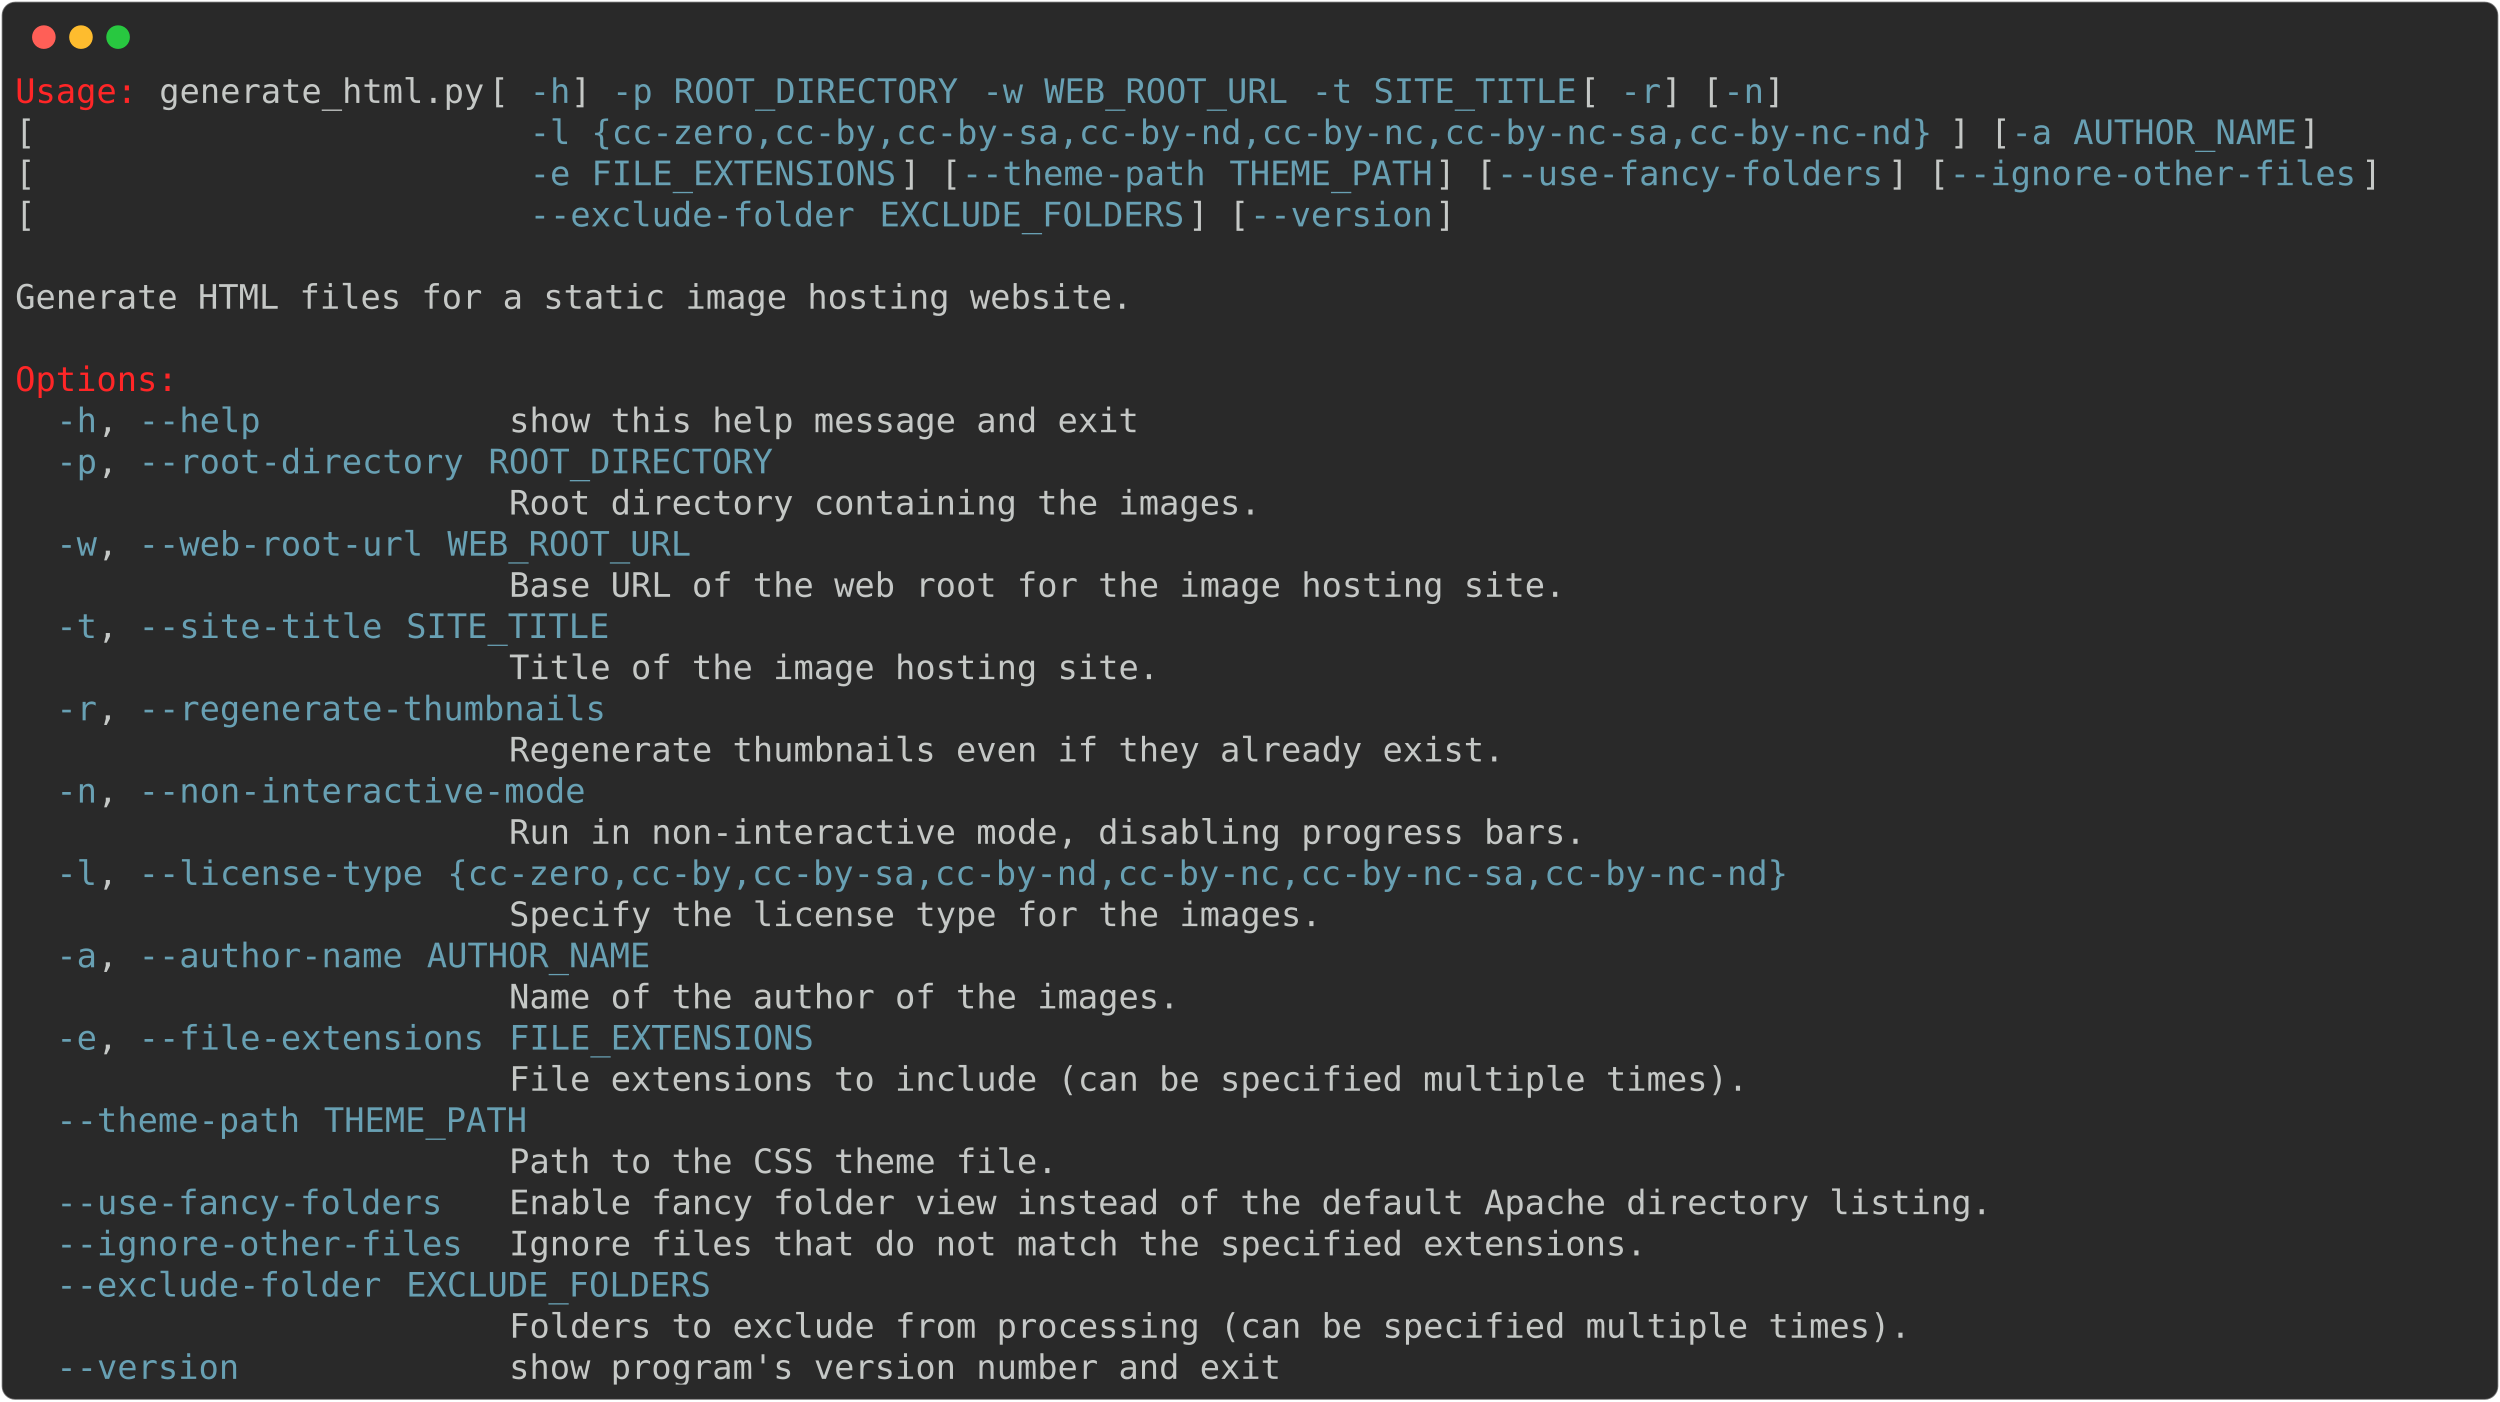
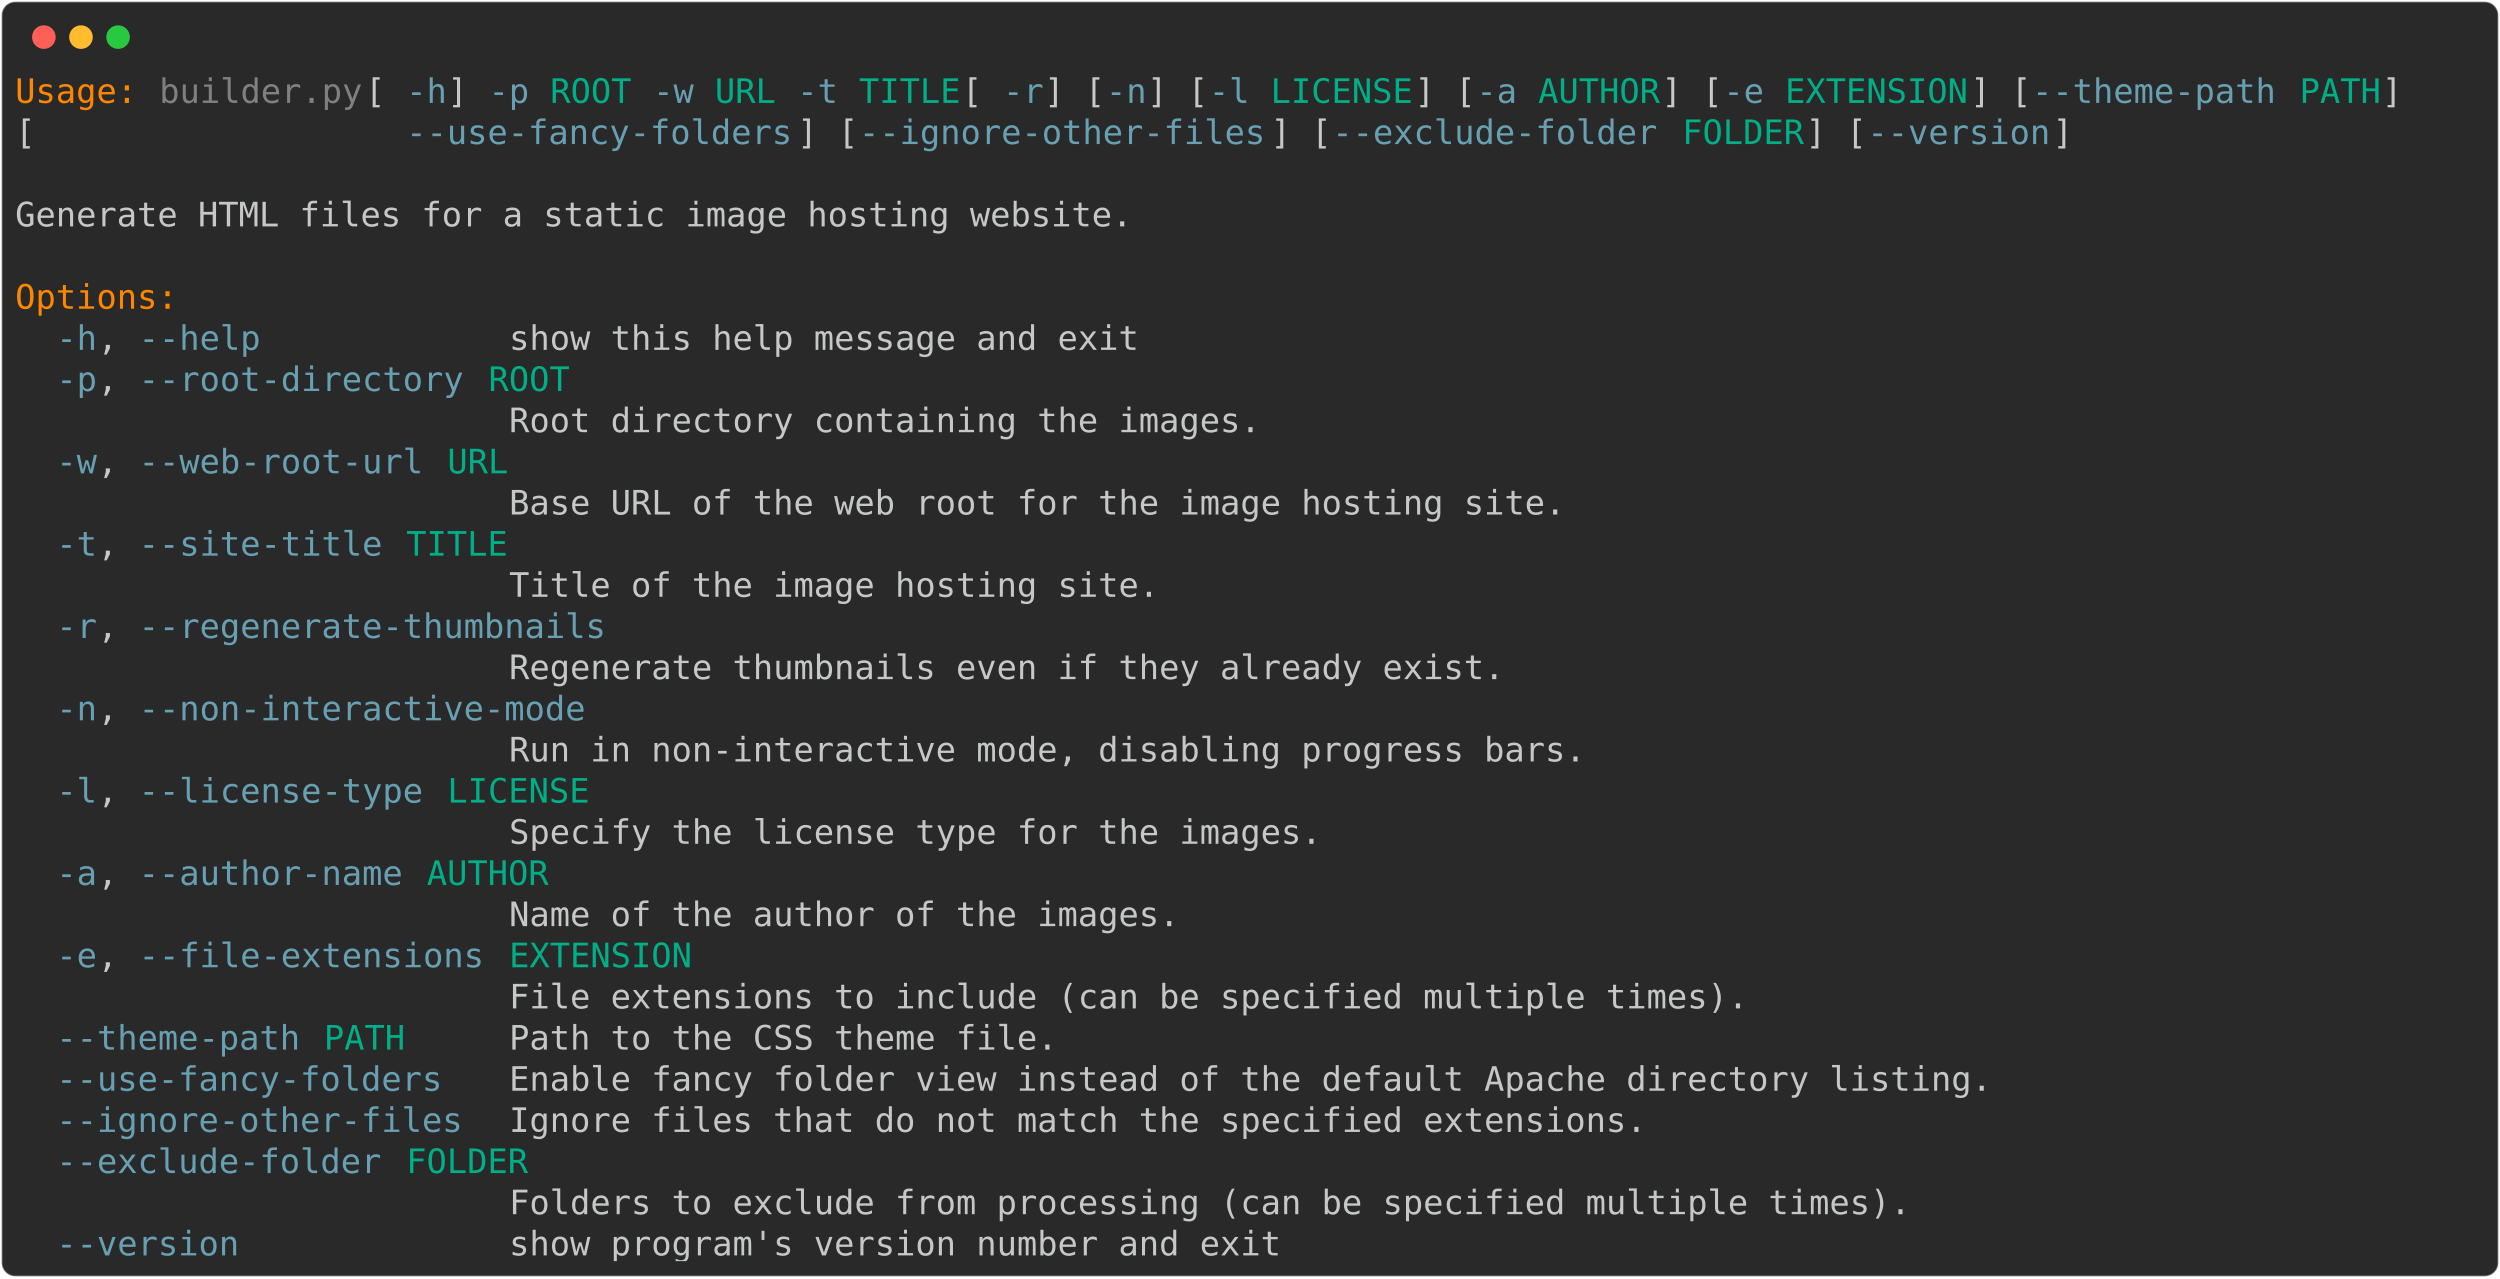
- <svg xmlns="http://www.w3.org/2000/svg" class="rich-terminal" viewBox="0 0 1482 830.8">
+ <svg xmlns="http://www.w3.org/2000/svg" class="rich-terminal" viewBox="0 0 1482 757.6">
  <style>
- 
-     @font-face {
-         font-family: "Fira Code";
-         src: local("FiraCode-Regular"),
+         @font-face {
+             font-family: "Fira Code";
+             src: local("FiraCode-Regular"),
                url("https://cdnjs.cloudflare.com/ajax/libs/firacode/6.2.0/woff2/FiraCode-Regular.woff2") format("woff2"),
                url("https://cdnjs.cloudflare.com/ajax/libs/firacode/6.2.0/woff/FiraCode-Regular.woff") format("woff");
-         font-style: normal;
-         font-weight: 400;
-     }
-     @font-face {
-         font-family: "Fira Code";
-         src: local("FiraCode-Bold"),
+             font-style: normal;
+             font-weight: 400;
+         }
+ 
+         @font-face {
+             font-family: "Fira Code";
+             src: local("FiraCode-Bold"),
                url("https://cdnjs.cloudflare.com/ajax/libs/firacode/6.2.0/woff2/FiraCode-Bold.woff2") format("woff2"),
                url("https://cdnjs.cloudflare.com/ajax/libs/firacode/6.2.0/woff/FiraCode-Bold.woff") format("woff");
-         font-style: bold;
-         font-weight: 700;
-     }
- 
-     .terminal-2584624102-matrix {
-         font-family: Fira Code, monospace;
-         font-size: 20px;
-         line-height: 24.4px;
-         font-variant-east-asian: full-width;
-     }
- 
-     .terminal-2584624102-title {
-         font-size: 18px;
-         font-weight: bold;
-         font-family: arial;
-     }
- 
-     .terminal-2584624102-r1 { fill: #ff2627 }
- .terminal-2584624102-r2 { fill: #c5c8c6 }
- .terminal-2584624102-r3 { fill: #68a0b3 }
+             font-style: bold;
+             font-weight: 700;
+         }
+ 
+         .terminal-133953017-matrix {
+             font-family: Fira Code, monospace;
+             font-size: 20px;
+             line-height: 24.4px;
+             font-variant-east-asian: full-width;
+         }
+ 
+         .terminal-133953017-title {
+             font-size: 18px;
+             font-weight: bold;
+             font-family: arial;
+         }
+ 
+         .terminal-133953017-r1 {
+             fill: #ff8700
+         }
+ 
+         .terminal-133953017-r2 {
+             fill: #c5c8c6
+         }
+ 
+         .terminal-133953017-r3 {
+             fill: #808080
+         }
+ 
+         .terminal-133953017-r4 {
+             fill: #68a0b3
+         }
+ 
+         .terminal-133953017-r5 {
+             fill: #00af87
+         }
    </style>
  <defs>
-     <clipPath id="terminal-2584624102-clip-terminal">
-       <rect x="0" y="0" width="1463.0" height="779.8" />
-     </clipPath>
-     <clipPath id="terminal-2584624102-line-0">
+     <clipPath id="terminal-133953017-clip-terminal">
+       <rect x="0" y="0" width="1463.0" height="706.6" />
+     </clipPath>
+     <clipPath id="terminal-133953017-line-0">
      <rect x="0" y="1.5" width="1464" height="24.65" />
    </clipPath>
-     <clipPath id="terminal-2584624102-line-1">
+     <clipPath id="terminal-133953017-line-1">
      <rect x="0" y="25.9" width="1464" height="24.65" />
    </clipPath>
-     <clipPath id="terminal-2584624102-line-2">
+     <clipPath id="terminal-133953017-line-2">
      <rect x="0" y="50.3" width="1464" height="24.65" />
    </clipPath>
-     <clipPath id="terminal-2584624102-line-3">
+     <clipPath id="terminal-133953017-line-3">
      <rect x="0" y="74.7" width="1464" height="24.65" />
    </clipPath>
-     <clipPath id="terminal-2584624102-line-4">
+     <clipPath id="terminal-133953017-line-4">
      <rect x="0" y="99.1" width="1464" height="24.65" />
    </clipPath>
-     <clipPath id="terminal-2584624102-line-5">
+     <clipPath id="terminal-133953017-line-5">
      <rect x="0" y="123.5" width="1464" height="24.65" />
    </clipPath>
-     <clipPath id="terminal-2584624102-line-6">
+     <clipPath id="terminal-133953017-line-6">
      <rect x="0" y="147.9" width="1464" height="24.65" />
    </clipPath>
-     <clipPath id="terminal-2584624102-line-7">
+     <clipPath id="terminal-133953017-line-7">
      <rect x="0" y="172.3" width="1464" height="24.65" />
    </clipPath>
-     <clipPath id="terminal-2584624102-line-8">
+     <clipPath id="terminal-133953017-line-8">
      <rect x="0" y="196.7" width="1464" height="24.65" />
    </clipPath>
-     <clipPath id="terminal-2584624102-line-9">
+     <clipPath id="terminal-133953017-line-9">
      <rect x="0" y="221.1" width="1464" height="24.65" />
    </clipPath>
-     <clipPath id="terminal-2584624102-line-10">
+     <clipPath id="terminal-133953017-line-10">
      <rect x="0" y="245.5" width="1464" height="24.65" />
    </clipPath>
-     <clipPath id="terminal-2584624102-line-11">
+     <clipPath id="terminal-133953017-line-11">
      <rect x="0" y="269.9" width="1464" height="24.65" />
    </clipPath>
-     <clipPath id="terminal-2584624102-line-12">
+     <clipPath id="terminal-133953017-line-12">
      <rect x="0" y="294.3" width="1464" height="24.65" />
    </clipPath>
-     <clipPath id="terminal-2584624102-line-13">
+     <clipPath id="terminal-133953017-line-13">
      <rect x="0" y="318.7" width="1464" height="24.65" />
    </clipPath>
-     <clipPath id="terminal-2584624102-line-14">
+     <clipPath id="terminal-133953017-line-14">
      <rect x="0" y="343.1" width="1464" height="24.65" />
    </clipPath>
-     <clipPath id="terminal-2584624102-line-15">
+     <clipPath id="terminal-133953017-line-15">
      <rect x="0" y="367.5" width="1464" height="24.65" />
    </clipPath>
-     <clipPath id="terminal-2584624102-line-16">
+     <clipPath id="terminal-133953017-line-16">
      <rect x="0" y="391.9" width="1464" height="24.65" />
    </clipPath>
-     <clipPath id="terminal-2584624102-line-17">
+     <clipPath id="terminal-133953017-line-17">
      <rect x="0" y="416.3" width="1464" height="24.65" />
    </clipPath>
-     <clipPath id="terminal-2584624102-line-18">
+     <clipPath id="terminal-133953017-line-18">
      <rect x="0" y="440.7" width="1464" height="24.65" />
    </clipPath>
-     <clipPath id="terminal-2584624102-line-19">
+     <clipPath id="terminal-133953017-line-19">
      <rect x="0" y="465.1" width="1464" height="24.65" />
    </clipPath>
-     <clipPath id="terminal-2584624102-line-20">
+     <clipPath id="terminal-133953017-line-20">
      <rect x="0" y="489.5" width="1464" height="24.65" />
    </clipPath>
-     <clipPath id="terminal-2584624102-line-21">
+     <clipPath id="terminal-133953017-line-21">
      <rect x="0" y="513.9" width="1464" height="24.65" />
    </clipPath>
-     <clipPath id="terminal-2584624102-line-22">
+     <clipPath id="terminal-133953017-line-22">
      <rect x="0" y="538.3" width="1464" height="24.65" />
    </clipPath>
-     <clipPath id="terminal-2584624102-line-23">
+     <clipPath id="terminal-133953017-line-23">
      <rect x="0" y="562.7" width="1464" height="24.65" />
    </clipPath>
-     <clipPath id="terminal-2584624102-line-24">
+     <clipPath id="terminal-133953017-line-24">
      <rect x="0" y="587.1" width="1464" height="24.65" />
    </clipPath>
-     <clipPath id="terminal-2584624102-line-25">
+     <clipPath id="terminal-133953017-line-25">
      <rect x="0" y="611.5" width="1464" height="24.65" />
    </clipPath>
-     <clipPath id="terminal-2584624102-line-26">
+     <clipPath id="terminal-133953017-line-26">
      <rect x="0" y="635.9" width="1464" height="24.65" />
    </clipPath>
-     <clipPath id="terminal-2584624102-line-27">
+     <clipPath id="terminal-133953017-line-27">
      <rect x="0" y="660.3" width="1464" height="24.65" />
    </clipPath>
-     <clipPath id="terminal-2584624102-line-28">
-       <rect x="0" y="684.7" width="1464" height="24.65" />
-     </clipPath>
-     <clipPath id="terminal-2584624102-line-29">
-       <rect x="0" y="709.1" width="1464" height="24.65" />
-     </clipPath>
-     <clipPath id="terminal-2584624102-line-30">
-       <rect x="0" y="733.5" width="1464" height="24.65" />
-     </clipPath>
  </defs>
-   <rect fill="#292929" stroke="rgba(255,255,255,0.35)" stroke-width="1" x="1" y="1" width="1480" height="828.8" rx="8" />
+   <rect fill="#292929" stroke="rgba(255,255,255,0.35)" stroke-width="1" x="1" y="1" width="1480" height="755.6" rx="8" />
  <g transform="translate(26,22)">
    <circle cx="0" cy="0" r="7" fill="#ff5f57" />
    <circle cx="22" cy="0" r="7" fill="#febc2e" />
    <circle cx="44" cy="0" r="7" fill="#28c840" />
  </g>
-   <g transform="translate(9, 41)" clip-path="url(#terminal-2584624102-clip-terminal)">
-     <g class="terminal-2584624102-matrix">
-       <text class="terminal-2584624102-r1" x="0" y="20" textLength="73.2" clip-path="url(#terminal-2584624102-line-0)">Usage:</text>
-       <text class="terminal-2584624102-r2" x="85.4" y="20" textLength="195.2" clip-path="url(#terminal-2584624102-line-0)">generate_html.py</text>
-       <text class="terminal-2584624102-r2" x="280.6" y="20" textLength="24.4" clip-path="url(#terminal-2584624102-line-0)"> [</text>
-       <text class="terminal-2584624102-r3" x="305" y="20" textLength="24.4" clip-path="url(#terminal-2584624102-line-0)">-h</text>
-       <text class="terminal-2584624102-r2" x="329.4" y="20" textLength="24.4" clip-path="url(#terminal-2584624102-line-0)">] </text>
-       <text class="terminal-2584624102-r3" x="353.8" y="20" textLength="24.4" clip-path="url(#terminal-2584624102-line-0)">-p</text>
-       <text class="terminal-2584624102-r3" x="390.4" y="20" textLength="170.8" clip-path="url(#terminal-2584624102-line-0)">ROOT_DIRECTORY</text>
-       <text class="terminal-2584624102-r3" x="573.4" y="20" textLength="24.4" clip-path="url(#terminal-2584624102-line-0)">-w</text>
-       <text class="terminal-2584624102-r3" x="610" y="20" textLength="146.4" clip-path="url(#terminal-2584624102-line-0)">WEB_ROOT_URL</text>
-       <text class="terminal-2584624102-r3" x="768.6" y="20" textLength="24.4" clip-path="url(#terminal-2584624102-line-0)">-t</text>
-       <text class="terminal-2584624102-r3" x="805.2" y="20" textLength="122" clip-path="url(#terminal-2584624102-line-0)">SITE_TITLE</text>
-       <text class="terminal-2584624102-r2" x="927.2" y="20" textLength="24.4" clip-path="url(#terminal-2584624102-line-0)"> [</text>
-       <text class="terminal-2584624102-r3" x="951.6" y="20" textLength="24.4" clip-path="url(#terminal-2584624102-line-0)">-r</text>
-       <text class="terminal-2584624102-r2" x="976" y="20" textLength="36.6" clip-path="url(#terminal-2584624102-line-0)">] [</text>
-       <text class="terminal-2584624102-r3" x="1012.6" y="20" textLength="24.4" clip-path="url(#terminal-2584624102-line-0)">-n</text>
-       <text class="terminal-2584624102-r2" x="1037" y="20" textLength="12.2" clip-path="url(#terminal-2584624102-line-0)">]</text>
-       <text class="terminal-2584624102-r2" x="1464" y="20" textLength="12.2" clip-path="url(#terminal-2584624102-line-0)">
- </text>
-       <text class="terminal-2584624102-r2" x="0" y="44.4" textLength="305" clip-path="url(#terminal-2584624102-line-1)">                        [</text>
-       <text class="terminal-2584624102-r3" x="305" y="44.4" textLength="24.4" clip-path="url(#terminal-2584624102-line-1)">-l</text>
-       <text class="terminal-2584624102-r3" x="341.6" y="44.4" textLength="805.2" clip-path="url(#terminal-2584624102-line-1)">{cc-zero,cc-by,cc-by-sa,cc-by-nd,cc-by-nc,cc-by-nc-sa,cc-by-nc-nd}</text>
-       <text class="terminal-2584624102-r2" x="1146.8" y="44.4" textLength="36.6" clip-path="url(#terminal-2584624102-line-1)">] [</text>
-       <text class="terminal-2584624102-r3" x="1183.4" y="44.4" textLength="24.4" clip-path="url(#terminal-2584624102-line-1)">-a</text>
-       <text class="terminal-2584624102-r3" x="1220" y="44.4" textLength="134.2" clip-path="url(#terminal-2584624102-line-1)">AUTHOR_NAME</text>
-       <text class="terminal-2584624102-r2" x="1354.2" y="44.4" textLength="12.2" clip-path="url(#terminal-2584624102-line-1)">]</text>
-       <text class="terminal-2584624102-r2" x="1464" y="44.4" textLength="12.2" clip-path="url(#terminal-2584624102-line-1)">
- </text>
-       <text class="terminal-2584624102-r2" x="0" y="68.8" textLength="305" clip-path="url(#terminal-2584624102-line-2)">                        [</text>
-       <text class="terminal-2584624102-r3" x="305" y="68.8" textLength="24.4" clip-path="url(#terminal-2584624102-line-2)">-e</text>
-       <text class="terminal-2584624102-r3" x="341.6" y="68.8" textLength="183" clip-path="url(#terminal-2584624102-line-2)">FILE_EXTENSIONS</text>
-       <text class="terminal-2584624102-r2" x="524.6" y="68.8" textLength="36.6" clip-path="url(#terminal-2584624102-line-2)">] [</text>
-       <text class="terminal-2584624102-r3" x="561.2" y="68.8" textLength="146.4" clip-path="url(#terminal-2584624102-line-2)">--theme-path</text>
-       <text class="terminal-2584624102-r3" x="719.8" y="68.8" textLength="122" clip-path="url(#terminal-2584624102-line-2)">THEME_PATH</text>
-       <text class="terminal-2584624102-r2" x="841.8" y="68.8" textLength="36.6" clip-path="url(#terminal-2584624102-line-2)">] [</text>
-       <text class="terminal-2584624102-r3" x="878.4" y="68.8" textLength="231.8" clip-path="url(#terminal-2584624102-line-2)">--use-fancy-folders</text>
-       <text class="terminal-2584624102-r2" x="1110.2" y="68.8" textLength="36.6" clip-path="url(#terminal-2584624102-line-2)">] [</text>
-       <text class="terminal-2584624102-r3" x="1146.8" y="68.8" textLength="244" clip-path="url(#terminal-2584624102-line-2)">--ignore-other-files</text>
-       <text class="terminal-2584624102-r2" x="1390.8" y="68.8" textLength="12.2" clip-path="url(#terminal-2584624102-line-2)">]</text>
-       <text class="terminal-2584624102-r2" x="1464" y="68.8" textLength="12.2" clip-path="url(#terminal-2584624102-line-2)">
- </text>
-       <text class="terminal-2584624102-r2" x="0" y="93.2" textLength="305" clip-path="url(#terminal-2584624102-line-3)">                        [</text>
-       <text class="terminal-2584624102-r3" x="305" y="93.2" textLength="195.2" clip-path="url(#terminal-2584624102-line-3)">--exclude-folder</text>
-       <text class="terminal-2584624102-r3" x="512.4" y="93.2" textLength="183" clip-path="url(#terminal-2584624102-line-3)">EXCLUDE_FOLDERS</text>
-       <text class="terminal-2584624102-r2" x="695.4" y="93.2" textLength="36.6" clip-path="url(#terminal-2584624102-line-3)">] [</text>
-       <text class="terminal-2584624102-r3" x="732" y="93.2" textLength="109.8" clip-path="url(#terminal-2584624102-line-3)">--version</text>
-       <text class="terminal-2584624102-r2" x="841.8" y="93.2" textLength="12.2" clip-path="url(#terminal-2584624102-line-3)">]</text>
-       <text class="terminal-2584624102-r2" x="1464" y="93.2" textLength="12.2" clip-path="url(#terminal-2584624102-line-3)">
- </text>
-       <text class="terminal-2584624102-r2" x="1464" y="117.6" textLength="12.2" clip-path="url(#terminal-2584624102-line-4)">
- </text>
-       <text class="terminal-2584624102-r2" x="0" y="142" textLength="671" clip-path="url(#terminal-2584624102-line-5)">Generate HTML files for a static image hosting website.</text>
-       <text class="terminal-2584624102-r2" x="1464" y="142" textLength="12.2" clip-path="url(#terminal-2584624102-line-5)">
- </text>
-       <text class="terminal-2584624102-r2" x="1464" y="166.4" textLength="12.2" clip-path="url(#terminal-2584624102-line-6)">
- </text>
-       <text class="terminal-2584624102-r1" x="0" y="190.8" textLength="97.6" clip-path="url(#terminal-2584624102-line-7)">Options:</text>
-       <text class="terminal-2584624102-r2" x="1464" y="190.8" textLength="12.2" clip-path="url(#terminal-2584624102-line-7)">
- </text>
-       <text class="terminal-2584624102-r3" x="24.4" y="215.2" textLength="24.4" clip-path="url(#terminal-2584624102-line-8)">-h</text>
-       <text class="terminal-2584624102-r2" x="48.8" y="215.2" textLength="24.4" clip-path="url(#terminal-2584624102-line-8)">, </text>
-       <text class="terminal-2584624102-r3" x="73.2" y="215.2" textLength="73.2" clip-path="url(#terminal-2584624102-line-8)">--help</text>
-       <text class="terminal-2584624102-r2" x="292.8" y="215.2" textLength="378.2" clip-path="url(#terminal-2584624102-line-8)">show this help message and exit</text>
-       <text class="terminal-2584624102-r2" x="1464" y="215.2" textLength="12.2" clip-path="url(#terminal-2584624102-line-8)">
- </text>
-       <text class="terminal-2584624102-r3" x="24.4" y="239.6" textLength="24.4" clip-path="url(#terminal-2584624102-line-9)">-p</text>
-       <text class="terminal-2584624102-r2" x="48.8" y="239.6" textLength="24.4" clip-path="url(#terminal-2584624102-line-9)">, </text>
-       <text class="terminal-2584624102-r3" x="73.2" y="239.6" textLength="195.2" clip-path="url(#terminal-2584624102-line-9)">--root-directory</text>
-       <text class="terminal-2584624102-r3" x="280.6" y="239.6" textLength="170.8" clip-path="url(#terminal-2584624102-line-9)">ROOT_DIRECTORY</text>
-       <text class="terminal-2584624102-r2" x="1464" y="239.6" textLength="12.2" clip-path="url(#terminal-2584624102-line-9)">
- </text>
-       <text class="terminal-2584624102-r2" x="292.8" y="264" textLength="451.4" clip-path="url(#terminal-2584624102-line-10)">Root directory containing the images.</text>
-       <text class="terminal-2584624102-r2" x="1464" y="264" textLength="12.2" clip-path="url(#terminal-2584624102-line-10)">
- </text>
-       <text class="terminal-2584624102-r3" x="24.4" y="288.4" textLength="24.4" clip-path="url(#terminal-2584624102-line-11)">-w</text>
-       <text class="terminal-2584624102-r2" x="48.8" y="288.4" textLength="24.4" clip-path="url(#terminal-2584624102-line-11)">, </text>
-       <text class="terminal-2584624102-r3" x="73.2" y="288.4" textLength="170.8" clip-path="url(#terminal-2584624102-line-11)">--web-root-url</text>
-       <text class="terminal-2584624102-r3" x="256.2" y="288.4" textLength="146.4" clip-path="url(#terminal-2584624102-line-11)">WEB_ROOT_URL</text>
-       <text class="terminal-2584624102-r2" x="1464" y="288.4" textLength="12.2" clip-path="url(#terminal-2584624102-line-11)">
- </text>
-       <text class="terminal-2584624102-r2" x="292.8" y="312.8" textLength="634.4" clip-path="url(#terminal-2584624102-line-12)">Base URL of the web root for the image hosting site.</text>
-       <text class="terminal-2584624102-r2" x="1464" y="312.8" textLength="12.2" clip-path="url(#terminal-2584624102-line-12)">
- </text>
-       <text class="terminal-2584624102-r3" x="24.4" y="337.2" textLength="24.4" clip-path="url(#terminal-2584624102-line-13)">-t</text>
-       <text class="terminal-2584624102-r2" x="48.8" y="337.2" textLength="24.4" clip-path="url(#terminal-2584624102-line-13)">, </text>
-       <text class="terminal-2584624102-r3" x="73.2" y="337.2" textLength="146.4" clip-path="url(#terminal-2584624102-line-13)">--site-title</text>
-       <text class="terminal-2584624102-r3" x="231.8" y="337.2" textLength="122" clip-path="url(#terminal-2584624102-line-13)">SITE_TITLE</text>
-       <text class="terminal-2584624102-r2" x="1464" y="337.2" textLength="12.2" clip-path="url(#terminal-2584624102-line-13)">
- </text>
-       <text class="terminal-2584624102-r2" x="292.8" y="361.6" textLength="390.4" clip-path="url(#terminal-2584624102-line-14)">Title of the image hosting site.</text>
-       <text class="terminal-2584624102-r2" x="1464" y="361.6" textLength="12.2" clip-path="url(#terminal-2584624102-line-14)">
- </text>
-       <text class="terminal-2584624102-r3" x="24.4" y="386" textLength="24.4" clip-path="url(#terminal-2584624102-line-15)">-r</text>
-       <text class="terminal-2584624102-r2" x="48.8" y="386" textLength="24.4" clip-path="url(#terminal-2584624102-line-15)">, </text>
-       <text class="terminal-2584624102-r3" x="73.2" y="386" textLength="280.6" clip-path="url(#terminal-2584624102-line-15)">--regenerate-thumbnails</text>
-       <text class="terminal-2584624102-r2" x="1464" y="386" textLength="12.2" clip-path="url(#terminal-2584624102-line-15)">
- </text>
-       <text class="terminal-2584624102-r2" x="292.8" y="410.4" textLength="597.8" clip-path="url(#terminal-2584624102-line-16)">Regenerate thumbnails even if they already exist.</text>
-       <text class="terminal-2584624102-r2" x="1464" y="410.4" textLength="12.2" clip-path="url(#terminal-2584624102-line-16)">
- </text>
-       <text class="terminal-2584624102-r3" x="24.4" y="434.8" textLength="24.4" clip-path="url(#terminal-2584624102-line-17)">-n</text>
-       <text class="terminal-2584624102-r2" x="48.8" y="434.8" textLength="24.4" clip-path="url(#terminal-2584624102-line-17)">, </text>
-       <text class="terminal-2584624102-r3" x="73.2" y="434.8" textLength="268.4" clip-path="url(#terminal-2584624102-line-17)">--non-interactive-mode</text>
-       <text class="terminal-2584624102-r2" x="1464" y="434.8" textLength="12.2" clip-path="url(#terminal-2584624102-line-17)">
- </text>
-       <text class="terminal-2584624102-r2" x="292.8" y="459.2" textLength="646.6" clip-path="url(#terminal-2584624102-line-18)">Run in non-interactive mode, disabling progress bars.</text>
-       <text class="terminal-2584624102-r2" x="1464" y="459.2" textLength="12.2" clip-path="url(#terminal-2584624102-line-18)">
- </text>
-       <text class="terminal-2584624102-r3" x="24.4" y="483.6" textLength="24.4" clip-path="url(#terminal-2584624102-line-19)">-l</text>
-       <text class="terminal-2584624102-r2" x="48.8" y="483.6" textLength="24.4" clip-path="url(#terminal-2584624102-line-19)">, </text>
-       <text class="terminal-2584624102-r3" x="73.2" y="483.6" textLength="170.8" clip-path="url(#terminal-2584624102-line-19)">--license-type</text>
-       <text class="terminal-2584624102-r3" x="256.2" y="483.6" textLength="805.2" clip-path="url(#terminal-2584624102-line-19)">{cc-zero,cc-by,cc-by-sa,cc-by-nd,cc-by-nc,cc-by-nc-sa,cc-by-nc-nd}</text>
-       <text class="terminal-2584624102-r2" x="1464" y="483.6" textLength="12.2" clip-path="url(#terminal-2584624102-line-19)">
- </text>
-       <text class="terminal-2584624102-r2" x="292.8" y="508" textLength="488" clip-path="url(#terminal-2584624102-line-20)">Specify the license type for the images.</text>
-       <text class="terminal-2584624102-r2" x="1464" y="508" textLength="12.2" clip-path="url(#terminal-2584624102-line-20)">
- </text>
-       <text class="terminal-2584624102-r3" x="24.4" y="532.4" textLength="24.4" clip-path="url(#terminal-2584624102-line-21)">-a</text>
-       <text class="terminal-2584624102-r2" x="48.8" y="532.4" textLength="24.4" clip-path="url(#terminal-2584624102-line-21)">, </text>
-       <text class="terminal-2584624102-r3" x="73.2" y="532.4" textLength="158.6" clip-path="url(#terminal-2584624102-line-21)">--author-name</text>
-       <text class="terminal-2584624102-r3" x="244" y="532.4" textLength="134.2" clip-path="url(#terminal-2584624102-line-21)">AUTHOR_NAME</text>
-       <text class="terminal-2584624102-r2" x="1464" y="532.4" textLength="12.2" clip-path="url(#terminal-2584624102-line-21)">
- </text>
-       <text class="terminal-2584624102-r2" x="292.8" y="556.8" textLength="402.6" clip-path="url(#terminal-2584624102-line-22)">Name of the author of the images.</text>
-       <text class="terminal-2584624102-r2" x="1464" y="556.8" textLength="12.2" clip-path="url(#terminal-2584624102-line-22)">
- </text>
-       <text class="terminal-2584624102-r3" x="24.4" y="581.2" textLength="24.4" clip-path="url(#terminal-2584624102-line-23)">-e</text>
-       <text class="terminal-2584624102-r2" x="48.8" y="581.2" textLength="24.4" clip-path="url(#terminal-2584624102-line-23)">, </text>
-       <text class="terminal-2584624102-r3" x="73.2" y="581.2" textLength="207.4" clip-path="url(#terminal-2584624102-line-23)">--file-extensions</text>
-       <text class="terminal-2584624102-r3" x="292.8" y="581.2" textLength="183" clip-path="url(#terminal-2584624102-line-23)">FILE_EXTENSIONS</text>
-       <text class="terminal-2584624102-r2" x="1464" y="581.2" textLength="12.2" clip-path="url(#terminal-2584624102-line-23)">
- </text>
-       <text class="terminal-2584624102-r2" x="292.8" y="605.6" textLength="744.2" clip-path="url(#terminal-2584624102-line-24)">File extensions to include (can be specified multiple times).</text>
-       <text class="terminal-2584624102-r2" x="1464" y="605.6" textLength="12.2" clip-path="url(#terminal-2584624102-line-24)">
- </text>
-       <text class="terminal-2584624102-r3" x="24.4" y="630" textLength="146.4" clip-path="url(#terminal-2584624102-line-25)">--theme-path</text>
-       <text class="terminal-2584624102-r3" x="183" y="630" textLength="122" clip-path="url(#terminal-2584624102-line-25)">THEME_PATH</text>
-       <text class="terminal-2584624102-r2" x="1464" y="630" textLength="12.2" clip-path="url(#terminal-2584624102-line-25)">
- </text>
-       <text class="terminal-2584624102-r2" x="292.8" y="654.4" textLength="329.4" clip-path="url(#terminal-2584624102-line-26)">Path to the CSS theme file.</text>
-       <text class="terminal-2584624102-r2" x="1464" y="654.4" textLength="12.2" clip-path="url(#terminal-2584624102-line-26)">
- </text>
-       <text class="terminal-2584624102-r3" x="24.4" y="678.8" textLength="231.8" clip-path="url(#terminal-2584624102-line-27)">--use-fancy-folders</text>
-       <text class="terminal-2584624102-r2" x="292.8" y="678.8" textLength="890.6" clip-path="url(#terminal-2584624102-line-27)">Enable fancy folder view instead of the default Apache directory listing.</text>
-       <text class="terminal-2584624102-r2" x="1464" y="678.8" textLength="12.2" clip-path="url(#terminal-2584624102-line-27)">
- </text>
-       <text class="terminal-2584624102-r3" x="24.4" y="703.2" textLength="244" clip-path="url(#terminal-2584624102-line-28)">--ignore-other-files</text>
-       <text class="terminal-2584624102-r2" x="292.8" y="703.2" textLength="683.2" clip-path="url(#terminal-2584624102-line-28)">Ignore files that do not match the specified extensions.</text>
-       <text class="terminal-2584624102-r2" x="1464" y="703.2" textLength="12.2" clip-path="url(#terminal-2584624102-line-28)">
- </text>
-       <text class="terminal-2584624102-r3" x="24.4" y="727.6" textLength="195.2" clip-path="url(#terminal-2584624102-line-29)">--exclude-folder</text>
-       <text class="terminal-2584624102-r3" x="231.8" y="727.6" textLength="183" clip-path="url(#terminal-2584624102-line-29)">EXCLUDE_FOLDERS</text>
-       <text class="terminal-2584624102-r2" x="1464" y="727.6" textLength="12.2" clip-path="url(#terminal-2584624102-line-29)">
- </text>
-       <text class="terminal-2584624102-r2" x="292.8" y="752" textLength="841.8" clip-path="url(#terminal-2584624102-line-30)">Folders to exclude from processing (can be specified multiple times).</text>
-       <text class="terminal-2584624102-r2" x="1464" y="752" textLength="12.2" clip-path="url(#terminal-2584624102-line-30)">
- </text>
-       <text class="terminal-2584624102-r3" x="24.4" y="776.4" textLength="109.8" clip-path="url(#terminal-2584624102-line-31)">--version</text>
-       <text class="terminal-2584624102-r2" x="292.8" y="776.4" textLength="463.6" clip-path="url(#terminal-2584624102-line-31)">show program's version number and exit</text>
-       <text class="terminal-2584624102-r2" x="1464" y="776.4" textLength="12.2" clip-path="url(#terminal-2584624102-line-31)">
- </text>
+   <g transform="translate(9, 41)" clip-path="url(#terminal-133953017-clip-terminal)">
+     <g class="terminal-133953017-matrix">
+       <text class="terminal-133953017-r1" x="0" y="20" textLength="73.2" clip-path="url(#terminal-133953017-line-0)">Usage:</text>
+       <text class="terminal-133953017-r3" x="85.4" y="20" textLength="122" clip-path="url(#terminal-133953017-line-0)">builder.py</text>
+       <text class="terminal-133953017-r2" x="207.4" y="20" textLength="24.4" clip-path="url(#terminal-133953017-line-0)"> [</text>
+       <text class="terminal-133953017-r4" x="231.8" y="20" textLength="24.4" clip-path="url(#terminal-133953017-line-0)">-h</text>
+       <text class="terminal-133953017-r2" x="256.2" y="20" textLength="24.4" clip-path="url(#terminal-133953017-line-0)">] </text>
+       <text class="terminal-133953017-r4" x="280.6" y="20" textLength="24.4" clip-path="url(#terminal-133953017-line-0)">-p</text>
+       <text class="terminal-133953017-r5" x="317.2" y="20" textLength="48.8" clip-path="url(#terminal-133953017-line-0)">ROOT</text>
+       <text class="terminal-133953017-r4" x="378.2" y="20" textLength="24.4" clip-path="url(#terminal-133953017-line-0)">-w</text>
+       <text class="terminal-133953017-r5" x="414.8" y="20" textLength="36.6" clip-path="url(#terminal-133953017-line-0)">URL</text>
+       <text class="terminal-133953017-r4" x="463.6" y="20" textLength="24.4" clip-path="url(#terminal-133953017-line-0)">-t</text>
+       <text class="terminal-133953017-r5" x="500.2" y="20" textLength="61" clip-path="url(#terminal-133953017-line-0)">TITLE</text>
+       <text class="terminal-133953017-r2" x="561.2" y="20" textLength="24.4" clip-path="url(#terminal-133953017-line-0)"> [</text>
+       <text class="terminal-133953017-r4" x="585.6" y="20" textLength="24.4" clip-path="url(#terminal-133953017-line-0)">-r</text>
+       <text class="terminal-133953017-r2" x="610" y="20" textLength="36.6" clip-path="url(#terminal-133953017-line-0)">] [</text>
+       <text class="terminal-133953017-r4" x="646.6" y="20" textLength="24.4" clip-path="url(#terminal-133953017-line-0)">-n</text>
+       <text class="terminal-133953017-r2" x="671" y="20" textLength="36.6" clip-path="url(#terminal-133953017-line-0)">] [</text>
+       <text class="terminal-133953017-r4" x="707.6" y="20" textLength="24.4" clip-path="url(#terminal-133953017-line-0)">-l</text>
+       <text class="terminal-133953017-r5" x="744.2" y="20" textLength="85.4" clip-path="url(#terminal-133953017-line-0)">LICENSE</text>
+       <text class="terminal-133953017-r2" x="829.6" y="20" textLength="36.6" clip-path="url(#terminal-133953017-line-0)">] [</text>
+       <text class="terminal-133953017-r4" x="866.2" y="20" textLength="24.4" clip-path="url(#terminal-133953017-line-0)">-a</text>
+       <text class="terminal-133953017-r5" x="902.8" y="20" textLength="73.2" clip-path="url(#terminal-133953017-line-0)">AUTHOR</text>
+       <text class="terminal-133953017-r2" x="976" y="20" textLength="36.6" clip-path="url(#terminal-133953017-line-0)">] [</text>
+       <text class="terminal-133953017-r4" x="1012.6" y="20" textLength="24.4" clip-path="url(#terminal-133953017-line-0)">-e</text>
+       <text class="terminal-133953017-r5" x="1049.2" y="20" textLength="109.8" clip-path="url(#terminal-133953017-line-0)">EXTENSION</text>
+       <text class="terminal-133953017-r2" x="1159" y="20" textLength="36.6" clip-path="url(#terminal-133953017-line-0)">] [</text>
+       <text class="terminal-133953017-r4" x="1195.6" y="20" textLength="146.4" clip-path="url(#terminal-133953017-line-0)">--theme-path</text>
+       <text class="terminal-133953017-r5" x="1354.2" y="20" textLength="48.8" clip-path="url(#terminal-133953017-line-0)">PATH</text>
+       <text class="terminal-133953017-r2" x="1403" y="20" textLength="12.2" clip-path="url(#terminal-133953017-line-0)">]</text>
+       <text class="terminal-133953017-r2" x="1464" y="20" textLength="12.2" clip-path="url(#terminal-133953017-line-0)">
+             </text>
+       <text class="terminal-133953017-r2" x="0" y="44.4" textLength="231.8" clip-path="url(#terminal-133953017-line-1)">                  [</text>
+       <text class="terminal-133953017-r4" x="231.8" y="44.4" textLength="231.8" clip-path="url(#terminal-133953017-line-1)">--use-fancy-folders</text>
+       <text class="terminal-133953017-r2" x="463.6" y="44.4" textLength="36.6" clip-path="url(#terminal-133953017-line-1)">] [</text>
+       <text class="terminal-133953017-r4" x="500.2" y="44.4" textLength="244" clip-path="url(#terminal-133953017-line-1)">--ignore-other-files</text>
+       <text class="terminal-133953017-r2" x="744.2" y="44.4" textLength="36.6" clip-path="url(#terminal-133953017-line-1)">] [</text>
+       <text class="terminal-133953017-r4" x="780.8" y="44.4" textLength="195.2" clip-path="url(#terminal-133953017-line-1)">--exclude-folder</text>
+       <text class="terminal-133953017-r5" x="988.2" y="44.4" textLength="73.2" clip-path="url(#terminal-133953017-line-1)">FOLDER</text>
+       <text class="terminal-133953017-r2" x="1061.4" y="44.4" textLength="36.6" clip-path="url(#terminal-133953017-line-1)">] [</text>
+       <text class="terminal-133953017-r4" x="1098" y="44.4" textLength="109.8" clip-path="url(#terminal-133953017-line-1)">--version</text>
+       <text class="terminal-133953017-r2" x="1207.8" y="44.4" textLength="12.2" clip-path="url(#terminal-133953017-line-1)">]</text>
+       <text class="terminal-133953017-r2" x="1464" y="44.4" textLength="12.2" clip-path="url(#terminal-133953017-line-1)">
+             </text>
+       <text class="terminal-133953017-r2" x="1464" y="68.8" textLength="12.2" clip-path="url(#terminal-133953017-line-2)">
+             </text>
+       <text class="terminal-133953017-r2" x="0" y="93.2" textLength="671" clip-path="url(#terminal-133953017-line-3)">Generate HTML files for a static image hosting website.</text>
+       <text class="terminal-133953017-r2" x="1464" y="93.2" textLength="12.2" clip-path="url(#terminal-133953017-line-3)">
+             </text>
+       <text class="terminal-133953017-r2" x="1464" y="117.6" textLength="12.2" clip-path="url(#terminal-133953017-line-4)">
+             </text>
+       <text class="terminal-133953017-r1" x="0" y="142" textLength="97.6" clip-path="url(#terminal-133953017-line-5)">Options:</text>
+       <text class="terminal-133953017-r2" x="1464" y="142" textLength="12.2" clip-path="url(#terminal-133953017-line-5)">
+             </text>
+       <text class="terminal-133953017-r4" x="24.4" y="166.4" textLength="24.4" clip-path="url(#terminal-133953017-line-6)">-h</text>
+       <text class="terminal-133953017-r2" x="48.8" y="166.4" textLength="24.4" clip-path="url(#terminal-133953017-line-6)">, </text>
+       <text class="terminal-133953017-r4" x="73.2" y="166.4" textLength="73.2" clip-path="url(#terminal-133953017-line-6)">--help</text>
+       <text class="terminal-133953017-r2" x="292.8" y="166.4" textLength="378.2" clip-path="url(#terminal-133953017-line-6)">show this help message and exit</text>
+       <text class="terminal-133953017-r2" x="1464" y="166.4" textLength="12.2" clip-path="url(#terminal-133953017-line-6)">
+             </text>
+       <text class="terminal-133953017-r4" x="24.4" y="190.8" textLength="24.4" clip-path="url(#terminal-133953017-line-7)">-p</text>
+       <text class="terminal-133953017-r2" x="48.8" y="190.8" textLength="24.4" clip-path="url(#terminal-133953017-line-7)">, </text>
+       <text class="terminal-133953017-r4" x="73.2" y="190.8" textLength="195.2" clip-path="url(#terminal-133953017-line-7)">--root-directory</text>
+       <text class="terminal-133953017-r5" x="280.6" y="190.8" textLength="48.8" clip-path="url(#terminal-133953017-line-7)">ROOT</text>
+       <text class="terminal-133953017-r2" x="1464" y="190.8" textLength="12.2" clip-path="url(#terminal-133953017-line-7)">
+             </text>
+       <text class="terminal-133953017-r2" x="292.8" y="215.2" textLength="451.4" clip-path="url(#terminal-133953017-line-8)">Root directory containing the images.</text>
+       <text class="terminal-133953017-r2" x="1464" y="215.2" textLength="12.2" clip-path="url(#terminal-133953017-line-8)">
+             </text>
+       <text class="terminal-133953017-r4" x="24.4" y="239.6" textLength="24.4" clip-path="url(#terminal-133953017-line-9)">-w</text>
+       <text class="terminal-133953017-r2" x="48.8" y="239.6" textLength="24.4" clip-path="url(#terminal-133953017-line-9)">, </text>
+       <text class="terminal-133953017-r4" x="73.2" y="239.6" textLength="170.8" clip-path="url(#terminal-133953017-line-9)">--web-root-url</text>
+       <text class="terminal-133953017-r5" x="256.2" y="239.6" textLength="36.6" clip-path="url(#terminal-133953017-line-9)">URL</text>
+       <text class="terminal-133953017-r2" x="1464" y="239.6" textLength="12.2" clip-path="url(#terminal-133953017-line-9)">
+             </text>
+       <text class="terminal-133953017-r2" x="292.8" y="264" textLength="634.4" clip-path="url(#terminal-133953017-line-10)">Base URL of the web root for the image hosting site.</text>
+       <text class="terminal-133953017-r2" x="1464" y="264" textLength="12.2" clip-path="url(#terminal-133953017-line-10)">
+             </text>
+       <text class="terminal-133953017-r4" x="24.4" y="288.4" textLength="24.4" clip-path="url(#terminal-133953017-line-11)">-t</text>
+       <text class="terminal-133953017-r2" x="48.8" y="288.4" textLength="24.4" clip-path="url(#terminal-133953017-line-11)">, </text>
+       <text class="terminal-133953017-r4" x="73.2" y="288.4" textLength="146.4" clip-path="url(#terminal-133953017-line-11)">--site-title</text>
+       <text class="terminal-133953017-r5" x="231.8" y="288.4" textLength="61" clip-path="url(#terminal-133953017-line-11)">TITLE</text>
+       <text class="terminal-133953017-r2" x="1464" y="288.4" textLength="12.2" clip-path="url(#terminal-133953017-line-11)">
+             </text>
+       <text class="terminal-133953017-r2" x="292.8" y="312.8" textLength="390.4" clip-path="url(#terminal-133953017-line-12)">Title of the image hosting site.</text>
+       <text class="terminal-133953017-r2" x="1464" y="312.8" textLength="12.2" clip-path="url(#terminal-133953017-line-12)">
+             </text>
+       <text class="terminal-133953017-r4" x="24.4" y="337.2" textLength="24.4" clip-path="url(#terminal-133953017-line-13)">-r</text>
+       <text class="terminal-133953017-r2" x="48.8" y="337.2" textLength="24.4" clip-path="url(#terminal-133953017-line-13)">, </text>
+       <text class="terminal-133953017-r4" x="73.2" y="337.2" textLength="280.6" clip-path="url(#terminal-133953017-line-13)">--regenerate-thumbnails</text>
+       <text class="terminal-133953017-r2" x="1464" y="337.2" textLength="12.2" clip-path="url(#terminal-133953017-line-13)">
+             </text>
+       <text class="terminal-133953017-r2" x="292.8" y="361.6" textLength="597.8" clip-path="url(#terminal-133953017-line-14)">Regenerate thumbnails even if they already exist.</text>
+       <text class="terminal-133953017-r2" x="1464" y="361.6" textLength="12.2" clip-path="url(#terminal-133953017-line-14)">
+             </text>
+       <text class="terminal-133953017-r4" x="24.4" y="386" textLength="24.4" clip-path="url(#terminal-133953017-line-15)">-n</text>
+       <text class="terminal-133953017-r2" x="48.8" y="386" textLength="24.4" clip-path="url(#terminal-133953017-line-15)">, </text>
+       <text class="terminal-133953017-r4" x="73.2" y="386" textLength="268.4" clip-path="url(#terminal-133953017-line-15)">--non-interactive-mode</text>
+       <text class="terminal-133953017-r2" x="1464" y="386" textLength="12.2" clip-path="url(#terminal-133953017-line-15)">
+             </text>
+       <text class="terminal-133953017-r2" x="292.8" y="410.4" textLength="646.6" clip-path="url(#terminal-133953017-line-16)">Run in non-interactive mode, disabling progress bars.</text>
+       <text class="terminal-133953017-r2" x="1464" y="410.4" textLength="12.2" clip-path="url(#terminal-133953017-line-16)">
+             </text>
+       <text class="terminal-133953017-r4" x="24.4" y="434.8" textLength="24.4" clip-path="url(#terminal-133953017-line-17)">-l</text>
+       <text class="terminal-133953017-r2" x="48.8" y="434.8" textLength="24.4" clip-path="url(#terminal-133953017-line-17)">, </text>
+       <text class="terminal-133953017-r4" x="73.2" y="434.8" textLength="170.8" clip-path="url(#terminal-133953017-line-17)">--license-type</text>
+       <text class="terminal-133953017-r5" x="256.2" y="434.8" textLength="85.4" clip-path="url(#terminal-133953017-line-17)">LICENSE</text>
+       <text class="terminal-133953017-r2" x="1464" y="434.8" textLength="12.2" clip-path="url(#terminal-133953017-line-17)">
+             </text>
+       <text class="terminal-133953017-r2" x="292.8" y="459.2" textLength="488" clip-path="url(#terminal-133953017-line-18)">Specify the license type for the images.</text>
+       <text class="terminal-133953017-r2" x="1464" y="459.2" textLength="12.2" clip-path="url(#terminal-133953017-line-18)">
+             </text>
+       <text class="terminal-133953017-r4" x="24.4" y="483.6" textLength="24.4" clip-path="url(#terminal-133953017-line-19)">-a</text>
+       <text class="terminal-133953017-r2" x="48.8" y="483.6" textLength="24.4" clip-path="url(#terminal-133953017-line-19)">, </text>
+       <text class="terminal-133953017-r4" x="73.2" y="483.6" textLength="158.6" clip-path="url(#terminal-133953017-line-19)">--author-name</text>
+       <text class="terminal-133953017-r5" x="244" y="483.6" textLength="73.2" clip-path="url(#terminal-133953017-line-19)">AUTHOR</text>
+       <text class="terminal-133953017-r2" x="1464" y="483.6" textLength="12.2" clip-path="url(#terminal-133953017-line-19)">
+             </text>
+       <text class="terminal-133953017-r2" x="292.8" y="508" textLength="402.6" clip-path="url(#terminal-133953017-line-20)">Name of the author of the images.</text>
+       <text class="terminal-133953017-r2" x="1464" y="508" textLength="12.2" clip-path="url(#terminal-133953017-line-20)">
+             </text>
+       <text class="terminal-133953017-r4" x="24.4" y="532.4" textLength="24.4" clip-path="url(#terminal-133953017-line-21)">-e</text>
+       <text class="terminal-133953017-r2" x="48.8" y="532.4" textLength="24.4" clip-path="url(#terminal-133953017-line-21)">, </text>
+       <text class="terminal-133953017-r4" x="73.2" y="532.4" textLength="207.4" clip-path="url(#terminal-133953017-line-21)">--file-extensions</text>
+       <text class="terminal-133953017-r5" x="292.8" y="532.4" textLength="109.8" clip-path="url(#terminal-133953017-line-21)">EXTENSION</text>
+       <text class="terminal-133953017-r2" x="1464" y="532.4" textLength="12.2" clip-path="url(#terminal-133953017-line-21)">
+             </text>
+       <text class="terminal-133953017-r2" x="292.8" y="556.8" textLength="744.2" clip-path="url(#terminal-133953017-line-22)">File extensions to include (can be specified multiple times).</text>
+       <text class="terminal-133953017-r2" x="1464" y="556.8" textLength="12.2" clip-path="url(#terminal-133953017-line-22)">
+             </text>
+       <text class="terminal-133953017-r4" x="24.4" y="581.2" textLength="146.4" clip-path="url(#terminal-133953017-line-23)">--theme-path</text>
+       <text class="terminal-133953017-r5" x="183" y="581.2" textLength="48.8" clip-path="url(#terminal-133953017-line-23)">PATH</text>
+       <text class="terminal-133953017-r2" x="292.8" y="581.2" textLength="329.4" clip-path="url(#terminal-133953017-line-23)">Path to the CSS theme file.</text>
+       <text class="terminal-133953017-r2" x="1464" y="581.2" textLength="12.2" clip-path="url(#terminal-133953017-line-23)">
+             </text>
+       <text class="terminal-133953017-r4" x="24.4" y="605.6" textLength="231.8" clip-path="url(#terminal-133953017-line-24)">--use-fancy-folders</text>
+       <text class="terminal-133953017-r2" x="292.8" y="605.6" textLength="890.6" clip-path="url(#terminal-133953017-line-24)">Enable fancy folder view instead of the default Apache directory listing.</text>
+       <text class="terminal-133953017-r2" x="1464" y="605.6" textLength="12.2" clip-path="url(#terminal-133953017-line-24)">
+             </text>
+       <text class="terminal-133953017-r4" x="24.4" y="630" textLength="244" clip-path="url(#terminal-133953017-line-25)">--ignore-other-files</text>
+       <text class="terminal-133953017-r2" x="292.8" y="630" textLength="683.2" clip-path="url(#terminal-133953017-line-25)">Ignore files that do not match the specified extensions.</text>
+       <text class="terminal-133953017-r2" x="1464" y="630" textLength="12.2" clip-path="url(#terminal-133953017-line-25)">
+             </text>
+       <text class="terminal-133953017-r4" x="24.4" y="654.4" textLength="195.2" clip-path="url(#terminal-133953017-line-26)">--exclude-folder</text>
+       <text class="terminal-133953017-r5" x="231.8" y="654.4" textLength="73.2" clip-path="url(#terminal-133953017-line-26)">FOLDER</text>
+       <text class="terminal-133953017-r2" x="1464" y="654.4" textLength="12.2" clip-path="url(#terminal-133953017-line-26)">
+             </text>
+       <text class="terminal-133953017-r2" x="292.8" y="678.8" textLength="841.8" clip-path="url(#terminal-133953017-line-27)">Folders to exclude from processing (can be specified multiple times).</text>
+       <text class="terminal-133953017-r2" x="1464" y="678.8" textLength="12.2" clip-path="url(#terminal-133953017-line-27)">
+             </text>
+       <text class="terminal-133953017-r4" x="24.4" y="703.2" textLength="109.8" clip-path="url(#terminal-133953017-line-28)">--version</text>
+       <text class="terminal-133953017-r2" x="292.8" y="703.2" textLength="463.6" clip-path="url(#terminal-133953017-line-28)">show program's version number and exit</text>
+       <text class="terminal-133953017-r2" x="1464" y="703.2" textLength="12.2" clip-path="url(#terminal-133953017-line-28)">
+             </text>
    </g>
  </g>
</svg>
